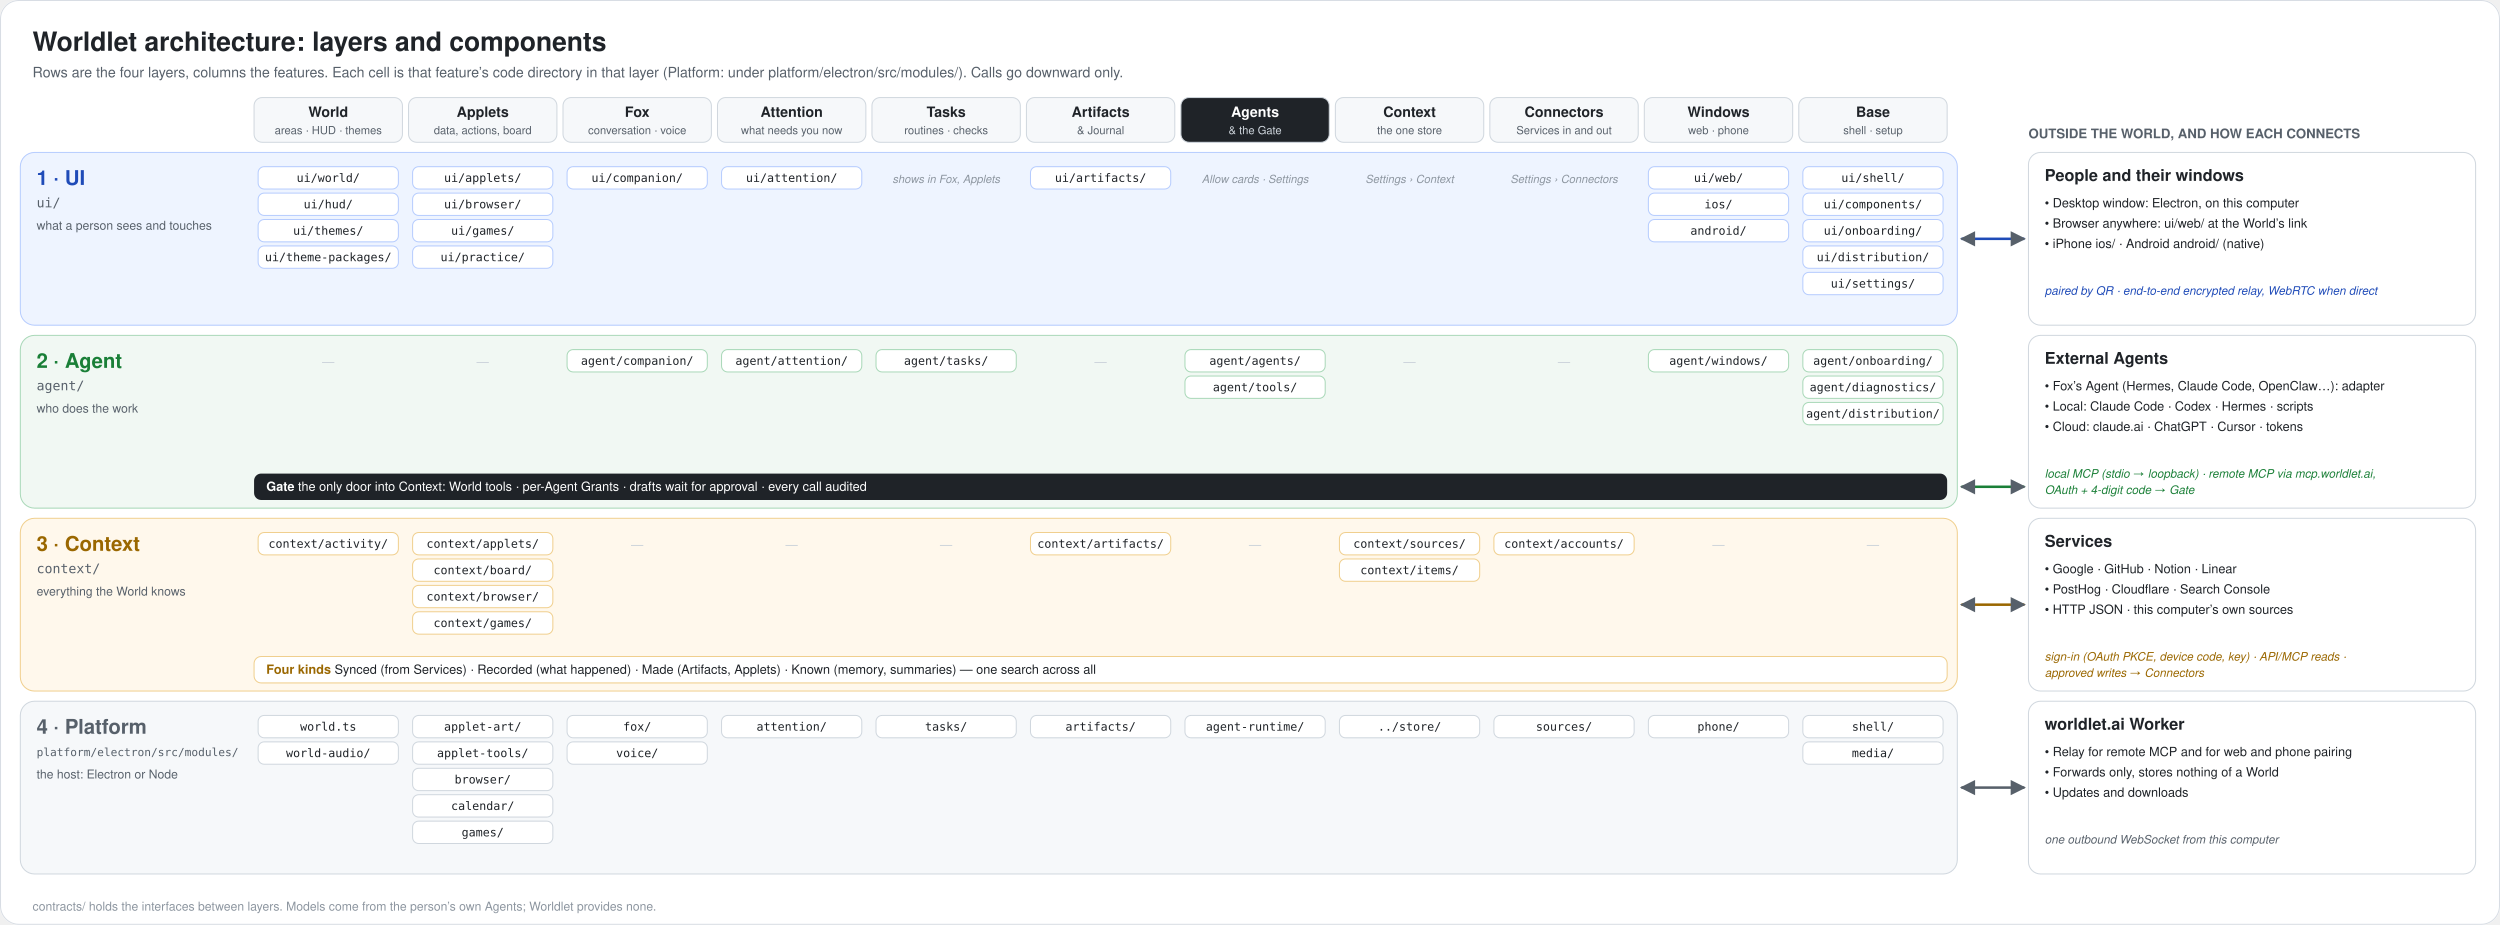
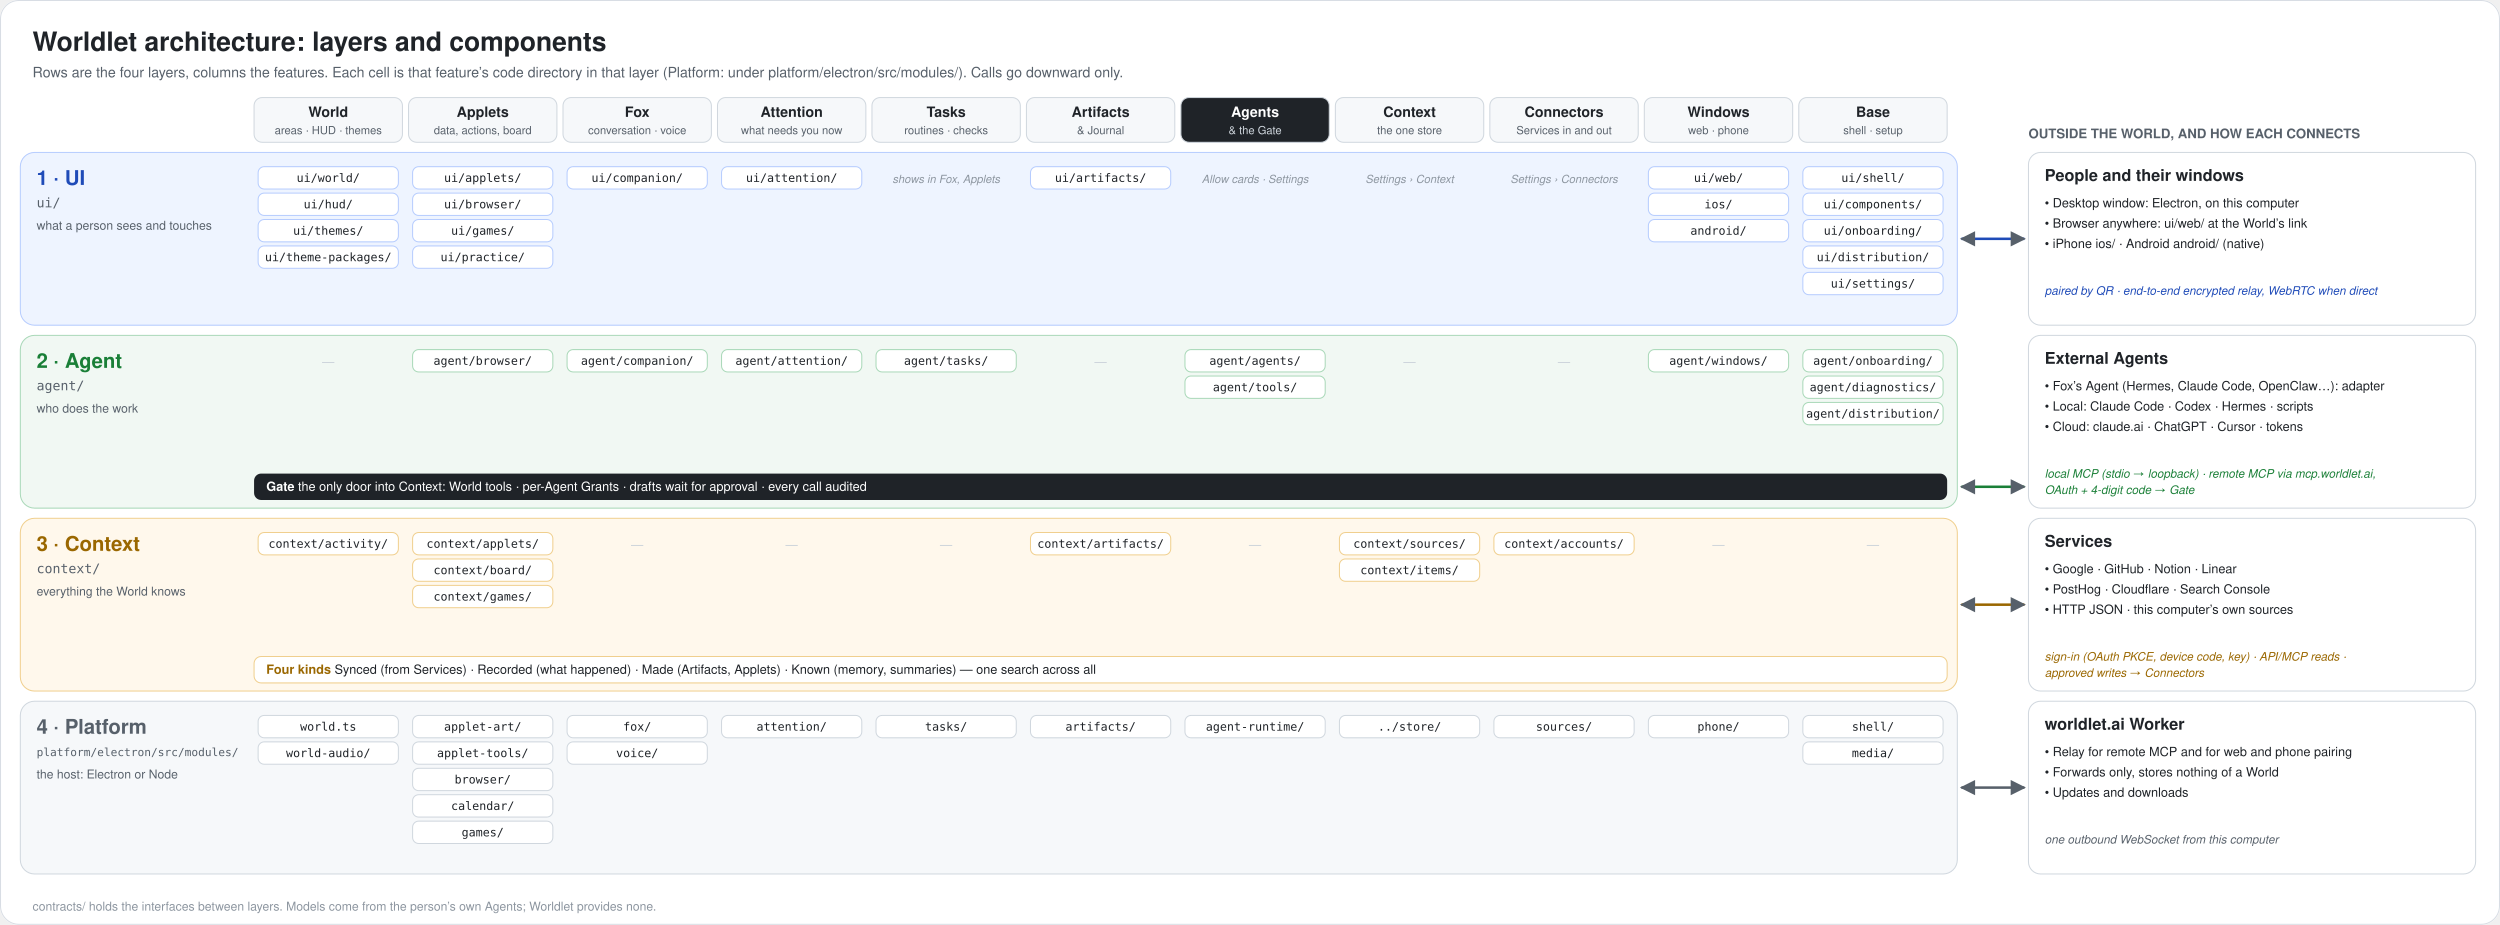
<svg xmlns="http://www.w3.org/2000/svg" width="2460" height="910" viewBox="0 0 2460 910" font-family="-apple-system, 'Segoe UI', Helvetica, Arial, sans-serif">
  <defs>
    <marker id="ar" viewBox="0 0 10 10" refX="9" refY="5" markerWidth="6" markerHeight="6" orient="auto-start-reverse">
      <path d="M0 0L10 5L0 10z" fill="#57606A" />
    </marker>
  </defs>
  <rect width="2460" height="910" rx="18" fill="#FFFFFF" />
  <rect x="0.5" y="0.5" width="2459" height="909" rx="18" fill="none" stroke="#D8DDE4" />
  <text x="32" y="50" font-size="26" font-weight="700" fill="#1F2328">Worldlet architecture: layers and components</text>
  <text x="32" y="76" font-size="14" fill="#57606A">Rows are the four layers, columns the features. Each cell is that feature’s code directory in that layer (Platform: under platform/electron/src/modules/). Calls go downward only.</text>
  <rect x="250" y="96" width="146" height="44" rx="8" fill="#F6F8FA" stroke="#D0D7DE" />
  <text x="323.0" y="115" font-size="14" font-weight="700" text-anchor="middle" fill="#1F2328">World</text>
  <text x="323.0" y="132" font-size="11" text-anchor="middle" fill="#57606A">areas · HUD · themes</text>
  <rect x="402" y="96" width="146" height="44" rx="8" fill="#F6F8FA" stroke="#D0D7DE" />
  <text x="475.0" y="115" font-size="14" font-weight="700" text-anchor="middle" fill="#1F2328">Applets</text>
  <text x="475.0" y="132" font-size="11" text-anchor="middle" fill="#57606A">data, actions, board</text>
  <rect x="554" y="96" width="146" height="44" rx="8" fill="#F6F8FA" stroke="#D0D7DE" />
  <text x="627.0" y="115" font-size="14" font-weight="700" text-anchor="middle" fill="#1F2328">Fox</text>
  <text x="627.0" y="132" font-size="11" text-anchor="middle" fill="#57606A">conversation · voice</text>
  <rect x="706" y="96" width="146" height="44" rx="8" fill="#F6F8FA" stroke="#D0D7DE" />
  <text x="779.0" y="115" font-size="14" font-weight="700" text-anchor="middle" fill="#1F2328">Attention</text>
  <text x="779.0" y="132" font-size="11" text-anchor="middle" fill="#57606A">what needs you now</text>
  <rect x="858" y="96" width="146" height="44" rx="8" fill="#F6F8FA" stroke="#D0D7DE" />
  <text x="931.0" y="115" font-size="14" font-weight="700" text-anchor="middle" fill="#1F2328">Tasks</text>
  <text x="931.0" y="132" font-size="11" text-anchor="middle" fill="#57606A">routines · checks</text>
  <rect x="1010" y="96" width="146" height="44" rx="8" fill="#F6F8FA" stroke="#D0D7DE" />
  <text x="1083.0" y="115" font-size="14" font-weight="700" text-anchor="middle" fill="#1F2328">Artifacts</text>
  <text x="1083.0" y="132" font-size="11" text-anchor="middle" fill="#57606A">&amp; Journal</text>
  <rect x="1162" y="96" width="146" height="44" rx="8" fill="#1F2328" stroke="#D0D7DE" />
  <text x="1235.0" y="115" font-size="14" font-weight="700" text-anchor="middle" fill="#FFFFFF">Agents</text>
  <text x="1235.0" y="132" font-size="11" text-anchor="middle" fill="#D0D7DE">&amp; the Gate</text>
  <rect x="1314" y="96" width="146" height="44" rx="8" fill="#F6F8FA" stroke="#D0D7DE" />
  <text x="1387.0" y="115" font-size="14" font-weight="700" text-anchor="middle" fill="#1F2328">Context</text>
  <text x="1387.0" y="132" font-size="11" text-anchor="middle" fill="#57606A">the one store</text>
  <rect x="1466" y="96" width="146" height="44" rx="8" fill="#F6F8FA" stroke="#D0D7DE" />
  <text x="1539.0" y="115" font-size="14" font-weight="700" text-anchor="middle" fill="#1F2328">Connectors</text>
  <text x="1539.0" y="132" font-size="11" text-anchor="middle" fill="#57606A">Services in and out</text>
  <rect x="1618" y="96" width="146" height="44" rx="8" fill="#F6F8FA" stroke="#D0D7DE" />
  <text x="1691.0" y="115" font-size="14" font-weight="700" text-anchor="middle" fill="#1F2328">Windows</text>
  <text x="1691.0" y="132" font-size="11" text-anchor="middle" fill="#57606A">web · phone</text>
  <rect x="1770" y="96" width="146" height="44" rx="8" fill="#F6F8FA" stroke="#D0D7DE" />
  <text x="1843.0" y="115" font-size="14" font-weight="700" text-anchor="middle" fill="#1F2328">Base</text>
  <text x="1843.0" y="132" font-size="11" text-anchor="middle" fill="#57606A">shell · setup</text>
  <rect x="20" y="150" width="1906" height="170" rx="14" fill="#EEF4FF" stroke="#B6CCFE" />
  <text x="36" y="182" font-size="20" font-weight="800" fill="#1F4BB8">1 · UI</text>
  <text x="36" y="204" font-size="13" font-family="ui-monospace, Menlo, monospace" fill="#57606A">ui/</text>
  <text x="36" y="226" font-size="12" fill="#57606A">what a person sees and touches</text>
  <rect x="254" y="164" width="138" height="22" rx="6" fill="#FFFFFF" stroke="#B6CCFE" />
  <text x="323.0" y="179" font-size="11.5" font-family="ui-monospace, Menlo, monospace" text-anchor="middle" fill="#1F2328">ui/world/</text>
  <rect x="254" y="190" width="138" height="22" rx="6" fill="#FFFFFF" stroke="#B6CCFE" />
  <text x="323.0" y="205" font-size="11.5" font-family="ui-monospace, Menlo, monospace" text-anchor="middle" fill="#1F2328">ui/hud/</text>
  <rect x="254" y="216" width="138" height="22" rx="6" fill="#FFFFFF" stroke="#B6CCFE" />
  <text x="323.0" y="231" font-size="11.5" font-family="ui-monospace, Menlo, monospace" text-anchor="middle" fill="#1F2328">ui/themes/</text>
  <rect x="254" y="242" width="138" height="22" rx="6" fill="#FFFFFF" stroke="#B6CCFE" />
  <text x="323.0" y="257" font-size="11.5" font-family="ui-monospace, Menlo, monospace" text-anchor="middle" fill="#1F2328">ui/theme-packages/</text>
  <rect x="406" y="164" width="138" height="22" rx="6" fill="#FFFFFF" stroke="#B6CCFE" />
  <text x="475.0" y="179" font-size="11.5" font-family="ui-monospace, Menlo, monospace" text-anchor="middle" fill="#1F2328">ui/applets/</text>
  <rect x="406" y="190" width="138" height="22" rx="6" fill="#FFFFFF" stroke="#B6CCFE" />
  <text x="475.0" y="205" font-size="11.5" font-family="ui-monospace, Menlo, monospace" text-anchor="middle" fill="#1F2328">ui/browser/</text>
  <rect x="406" y="216" width="138" height="22" rx="6" fill="#FFFFFF" stroke="#B6CCFE" />
  <text x="475.0" y="231" font-size="11.5" font-family="ui-monospace, Menlo, monospace" text-anchor="middle" fill="#1F2328">ui/games/</text>
  <rect x="406" y="242" width="138" height="22" rx="6" fill="#FFFFFF" stroke="#B6CCFE" />
  <text x="475.0" y="257" font-size="11.5" font-family="ui-monospace, Menlo, monospace" text-anchor="middle" fill="#1F2328">ui/practice/</text>
  <rect x="558" y="164" width="138" height="22" rx="6" fill="#FFFFFF" stroke="#B6CCFE" />
  <text x="627.0" y="179" font-size="11.5" font-family="ui-monospace, Menlo, monospace" text-anchor="middle" fill="#1F2328">ui/companion/</text>
  <rect x="710" y="164" width="138" height="22" rx="6" fill="#FFFFFF" stroke="#B6CCFE" />
  <text x="779.0" y="179" font-size="11.5" font-family="ui-monospace, Menlo, monospace" text-anchor="middle" fill="#1F2328">ui/attention/</text>
  <text x="931.0" y="180" font-size="11" text-anchor="middle" fill="#8C959F" font-style="italic">shows in Fox, Applets</text>
  <rect x="1014" y="164" width="138" height="22" rx="6" fill="#FFFFFF" stroke="#B6CCFE" />
  <text x="1083.0" y="179" font-size="11.5" font-family="ui-monospace, Menlo, monospace" text-anchor="middle" fill="#1F2328">ui/artifacts/</text>
  <text x="1235.0" y="180" font-size="11" text-anchor="middle" fill="#8C959F" font-style="italic">Allow cards · Settings</text>
  <text x="1387.0" y="180" font-size="11" text-anchor="middle" fill="#8C959F" font-style="italic">Settings › Context</text>
  <text x="1539.0" y="180" font-size="11" text-anchor="middle" fill="#8C959F" font-style="italic">Settings › Connectors</text>
  <rect x="1622" y="164" width="138" height="22" rx="6" fill="#FFFFFF" stroke="#B6CCFE" />
  <text x="1691.0" y="179" font-size="11.5" font-family="ui-monospace, Menlo, monospace" text-anchor="middle" fill="#1F2328">ui/web/</text>
  <rect x="1622" y="190" width="138" height="22" rx="6" fill="#FFFFFF" stroke="#B6CCFE" />
  <text x="1691.0" y="205" font-size="11.5" font-family="ui-monospace, Menlo, monospace" text-anchor="middle" fill="#1F2328">ios/</text>
  <rect x="1622" y="216" width="138" height="22" rx="6" fill="#FFFFFF" stroke="#B6CCFE" />
  <text x="1691.0" y="231" font-size="11.5" font-family="ui-monospace, Menlo, monospace" text-anchor="middle" fill="#1F2328">android/</text>
  <rect x="1774" y="164" width="138" height="22" rx="6" fill="#FFFFFF" stroke="#B6CCFE" />
  <text x="1843.0" y="179" font-size="11.5" font-family="ui-monospace, Menlo, monospace" text-anchor="middle" fill="#1F2328">ui/shell/</text>
  <rect x="1774" y="190" width="138" height="22" rx="6" fill="#FFFFFF" stroke="#B6CCFE" />
  <text x="1843.0" y="205" font-size="11.5" font-family="ui-monospace, Menlo, monospace" text-anchor="middle" fill="#1F2328">ui/components/</text>
  <rect x="1774" y="216" width="138" height="22" rx="6" fill="#FFFFFF" stroke="#B6CCFE" />
  <text x="1843.0" y="231" font-size="11.5" font-family="ui-monospace, Menlo, monospace" text-anchor="middle" fill="#1F2328">ui/onboarding/</text>
  <rect x="1774" y="242" width="138" height="22" rx="6" fill="#FFFFFF" stroke="#B6CCFE" />
  <text x="1843.0" y="257" font-size="11.5" font-family="ui-monospace, Menlo, monospace" text-anchor="middle" fill="#1F2328">ui/distribution/</text>
  <rect x="1774" y="268" width="138" height="22" rx="6" fill="#FFFFFF" stroke="#B6CCFE" />
  <text x="1843.0" y="283" font-size="11.5" font-family="ui-monospace, Menlo, monospace" text-anchor="middle" fill="#1F2328">ui/settings/</text>
  <rect x="20" y="330" width="1906" height="170" rx="14" fill="#F1F8F3" stroke="#A9D8B8" />
  <text x="36" y="362" font-size="20" font-weight="800" fill="#1A7F37">2 · Agent</text>
  <text x="36" y="384" font-size="13" font-family="ui-monospace, Menlo, monospace" fill="#57606A">agent/</text>
  <text x="36" y="406" font-size="12" fill="#57606A">who does the work</text>
  <text x="323.0" y="360" font-size="12" text-anchor="middle" fill="#C9D1D9">—</text>
-   <text x="475.0" y="360" font-size="12" text-anchor="middle" fill="#C9D1D9">—</text>
+   <rect x="406" y="344" width="138" height="22" rx="6" fill="#FFFFFF" stroke="#A9D8B8" />
+   <text x="475.0" y="359" font-size="11.5" font-family="ui-monospace, Menlo, monospace" text-anchor="middle" fill="#1F2328">agent/browser/</text>
  <rect x="558" y="344" width="138" height="22" rx="6" fill="#FFFFFF" stroke="#A9D8B8" />
  <text x="627.0" y="359" font-size="11.5" font-family="ui-monospace, Menlo, monospace" text-anchor="middle" fill="#1F2328">agent/companion/</text>
  <rect x="710" y="344" width="138" height="22" rx="6" fill="#FFFFFF" stroke="#A9D8B8" />
  <text x="779.0" y="359" font-size="11.5" font-family="ui-monospace, Menlo, monospace" text-anchor="middle" fill="#1F2328">agent/attention/</text>
  <rect x="862" y="344" width="138" height="22" rx="6" fill="#FFFFFF" stroke="#A9D8B8" />
  <text x="931.0" y="359" font-size="11.5" font-family="ui-monospace, Menlo, monospace" text-anchor="middle" fill="#1F2328">agent/tasks/</text>
  <text x="1083.0" y="360" font-size="12" text-anchor="middle" fill="#C9D1D9">—</text>
  <rect x="1166" y="344" width="138" height="22" rx="6" fill="#FFFFFF" stroke="#A9D8B8" />
  <text x="1235.0" y="359" font-size="11.5" font-family="ui-monospace, Menlo, monospace" text-anchor="middle" fill="#1F2328">agent/agents/</text>
  <rect x="1166" y="370" width="138" height="22" rx="6" fill="#FFFFFF" stroke="#A9D8B8" />
  <text x="1235.0" y="385" font-size="11.5" font-family="ui-monospace, Menlo, monospace" text-anchor="middle" fill="#1F2328">agent/tools/</text>
  <text x="1387.0" y="360" font-size="12" text-anchor="middle" fill="#C9D1D9">—</text>
  <text x="1539.0" y="360" font-size="12" text-anchor="middle" fill="#C9D1D9">—</text>
  <rect x="1622" y="344" width="138" height="22" rx="6" fill="#FFFFFF" stroke="#A9D8B8" />
  <text x="1691.0" y="359" font-size="11.5" font-family="ui-monospace, Menlo, monospace" text-anchor="middle" fill="#1F2328">agent/windows/</text>
  <rect x="1774" y="344" width="138" height="22" rx="6" fill="#FFFFFF" stroke="#A9D8B8" />
  <text x="1843.0" y="359" font-size="11.5" font-family="ui-monospace, Menlo, monospace" text-anchor="middle" fill="#1F2328">agent/onboarding/</text>
  <rect x="1774" y="370" width="138" height="22" rx="6" fill="#FFFFFF" stroke="#A9D8B8" />
  <text x="1843.0" y="385" font-size="11.5" font-family="ui-monospace, Menlo, monospace" text-anchor="middle" fill="#1F2328">agent/diagnostics/</text>
  <rect x="1774" y="396" width="138" height="22" rx="6" fill="#FFFFFF" stroke="#A9D8B8" />
  <text x="1843.0" y="411" font-size="11.5" font-family="ui-monospace, Menlo, monospace" text-anchor="middle" fill="#1F2328">agent/distribution/</text>
  <rect x="250" y="466" width="1666" height="26" rx="7" fill="#1F2328" />
  <text x="262" y="483" font-size="12.5" fill="#FFFFFF">
    <tspan font-weight="800">Gate</tspan>  the only door into Context: World tools · per-Agent Grants · drafts wait for approval · every call audited</text>
  <rect x="20" y="510" width="1906" height="170" rx="14" fill="#FFF8EC" stroke="#F0CF8E" />
  <text x="36" y="542" font-size="20" font-weight="800" fill="#9A6700">3 · Context</text>
  <text x="36" y="564" font-size="13" font-family="ui-monospace, Menlo, monospace" fill="#57606A">context/</text>
  <text x="36" y="586" font-size="12" fill="#57606A">everything the World knows</text>
  <rect x="254" y="524" width="138" height="22" rx="6" fill="#FFFFFF" stroke="#F0CF8E" />
  <text x="323.0" y="539" font-size="11.5" font-family="ui-monospace, Menlo, monospace" text-anchor="middle" fill="#1F2328">context/activity/</text>
  <rect x="406" y="524" width="138" height="22" rx="6" fill="#FFFFFF" stroke="#F0CF8E" />
  <text x="475.0" y="539" font-size="11.5" font-family="ui-monospace, Menlo, monospace" text-anchor="middle" fill="#1F2328">context/applets/</text>
  <rect x="406" y="550" width="138" height="22" rx="6" fill="#FFFFFF" stroke="#F0CF8E" />
  <text x="475.0" y="565" font-size="11.5" font-family="ui-monospace, Menlo, monospace" text-anchor="middle" fill="#1F2328">context/board/</text>
  <rect x="406" y="576" width="138" height="22" rx="6" fill="#FFFFFF" stroke="#F0CF8E" />
-   <text x="475.0" y="591" font-size="11.5" font-family="ui-monospace, Menlo, monospace" text-anchor="middle" fill="#1F2328">context/browser/</text>
-   <rect x="406" y="602" width="138" height="22" rx="6" fill="#FFFFFF" stroke="#F0CF8E" />
-   <text x="475.0" y="617" font-size="11.5" font-family="ui-monospace, Menlo, monospace" text-anchor="middle" fill="#1F2328">context/games/</text>
+   <text x="475.0" y="591" font-size="11.5" font-family="ui-monospace, Menlo, monospace" text-anchor="middle" fill="#1F2328">context/games/</text>
  <text x="627.0" y="540" font-size="12" text-anchor="middle" fill="#C9D1D9">—</text>
  <text x="779.0" y="540" font-size="12" text-anchor="middle" fill="#C9D1D9">—</text>
  <text x="931.0" y="540" font-size="12" text-anchor="middle" fill="#C9D1D9">—</text>
  <rect x="1014" y="524" width="138" height="22" rx="6" fill="#FFFFFF" stroke="#F0CF8E" />
  <text x="1083.0" y="539" font-size="11.5" font-family="ui-monospace, Menlo, monospace" text-anchor="middle" fill="#1F2328">context/artifacts/</text>
  <text x="1235.0" y="540" font-size="12" text-anchor="middle" fill="#C9D1D9">—</text>
  <rect x="1318" y="524" width="138" height="22" rx="6" fill="#FFFFFF" stroke="#F0CF8E" />
  <text x="1387.0" y="539" font-size="11.5" font-family="ui-monospace, Menlo, monospace" text-anchor="middle" fill="#1F2328">context/sources/</text>
  <rect x="1318" y="550" width="138" height="22" rx="6" fill="#FFFFFF" stroke="#F0CF8E" />
  <text x="1387.0" y="565" font-size="11.5" font-family="ui-monospace, Menlo, monospace" text-anchor="middle" fill="#1F2328">context/items/</text>
  <rect x="1470" y="524" width="138" height="22" rx="6" fill="#FFFFFF" stroke="#F0CF8E" />
  <text x="1539.0" y="539" font-size="11.5" font-family="ui-monospace, Menlo, monospace" text-anchor="middle" fill="#1F2328">context/accounts/</text>
  <text x="1691.0" y="540" font-size="12" text-anchor="middle" fill="#C9D1D9">—</text>
  <text x="1843.0" y="540" font-size="12" text-anchor="middle" fill="#C9D1D9">—</text>
  <rect x="250" y="646" width="1666" height="26" rx="7" fill="#FFFFFF" stroke="#F0CF8E" />
  <text x="262" y="663" font-size="12.5" fill="#1F2328">
    <tspan font-weight="800" fill="#9A6700">Four kinds</tspan>  Synced (from Services) · Recorded (what happened) · Made (Artifacts, Applets) · Known (memory, summaries) — one search across all</text>
  <rect x="20" y="690" width="1906" height="170" rx="14" fill="#F6F8FA" stroke="#D0D7DE" />
  <text x="36" y="722" font-size="20" font-weight="800" fill="#57606A">4 · Platform</text>
  <text x="36" y="744" font-size="11" font-family="ui-monospace, Menlo, monospace" fill="#57606A">platform/electron/src/modules/</text>
  <text x="36" y="766" font-size="12" fill="#57606A">the host: Electron or Node</text>
  <rect x="254" y="704" width="138" height="22" rx="6" fill="#FFFFFF" stroke="#D0D7DE" />
  <text x="323.0" y="719" font-size="11.5" font-family="ui-monospace, Menlo, monospace" text-anchor="middle" fill="#1F2328">world.ts</text>
  <rect x="254" y="730" width="138" height="22" rx="6" fill="#FFFFFF" stroke="#D0D7DE" />
  <text x="323.0" y="745" font-size="11.5" font-family="ui-monospace, Menlo, monospace" text-anchor="middle" fill="#1F2328">world-audio/</text>
  <rect x="406" y="704" width="138" height="22" rx="6" fill="#FFFFFF" stroke="#D0D7DE" />
  <text x="475.0" y="719" font-size="11.5" font-family="ui-monospace, Menlo, monospace" text-anchor="middle" fill="#1F2328">applet-art/</text>
  <rect x="406" y="730" width="138" height="22" rx="6" fill="#FFFFFF" stroke="#D0D7DE" />
  <text x="475.0" y="745" font-size="11.5" font-family="ui-monospace, Menlo, monospace" text-anchor="middle" fill="#1F2328">applet-tools/</text>
  <rect x="406" y="756" width="138" height="22" rx="6" fill="#FFFFFF" stroke="#D0D7DE" />
  <text x="475.0" y="771" font-size="11.5" font-family="ui-monospace, Menlo, monospace" text-anchor="middle" fill="#1F2328">browser/</text>
  <rect x="406" y="782" width="138" height="22" rx="6" fill="#FFFFFF" stroke="#D0D7DE" />
  <text x="475.0" y="797" font-size="11.5" font-family="ui-monospace, Menlo, monospace" text-anchor="middle" fill="#1F2328">calendar/</text>
  <rect x="406" y="808" width="138" height="22" rx="6" fill="#FFFFFF" stroke="#D0D7DE" />
  <text x="475.0" y="823" font-size="11.5" font-family="ui-monospace, Menlo, monospace" text-anchor="middle" fill="#1F2328">games/</text>
  <rect x="558" y="704" width="138" height="22" rx="6" fill="#FFFFFF" stroke="#D0D7DE" />
  <text x="627.0" y="719" font-size="11.5" font-family="ui-monospace, Menlo, monospace" text-anchor="middle" fill="#1F2328">fox/</text>
  <rect x="558" y="730" width="138" height="22" rx="6" fill="#FFFFFF" stroke="#D0D7DE" />
  <text x="627.0" y="745" font-size="11.5" font-family="ui-monospace, Menlo, monospace" text-anchor="middle" fill="#1F2328">voice/</text>
  <rect x="710" y="704" width="138" height="22" rx="6" fill="#FFFFFF" stroke="#D0D7DE" />
  <text x="779.0" y="719" font-size="11.5" font-family="ui-monospace, Menlo, monospace" text-anchor="middle" fill="#1F2328">attention/</text>
  <rect x="862" y="704" width="138" height="22" rx="6" fill="#FFFFFF" stroke="#D0D7DE" />
  <text x="931.0" y="719" font-size="11.5" font-family="ui-monospace, Menlo, monospace" text-anchor="middle" fill="#1F2328">tasks/</text>
  <rect x="1014" y="704" width="138" height="22" rx="6" fill="#FFFFFF" stroke="#D0D7DE" />
  <text x="1083.0" y="719" font-size="11.5" font-family="ui-monospace, Menlo, monospace" text-anchor="middle" fill="#1F2328">artifacts/</text>
  <rect x="1166" y="704" width="138" height="22" rx="6" fill="#FFFFFF" stroke="#D0D7DE" />
  <text x="1235.0" y="719" font-size="11.5" font-family="ui-monospace, Menlo, monospace" text-anchor="middle" fill="#1F2328">agent-runtime/</text>
  <rect x="1318" y="704" width="138" height="22" rx="6" fill="#FFFFFF" stroke="#D0D7DE" />
  <text x="1387.0" y="719" font-size="11.5" font-family="ui-monospace, Menlo, monospace" text-anchor="middle" fill="#1F2328">../store/</text>
  <rect x="1470" y="704" width="138" height="22" rx="6" fill="#FFFFFF" stroke="#D0D7DE" />
  <text x="1539.0" y="719" font-size="11.5" font-family="ui-monospace, Menlo, monospace" text-anchor="middle" fill="#1F2328">sources/</text>
  <rect x="1622" y="704" width="138" height="22" rx="6" fill="#FFFFFF" stroke="#D0D7DE" />
  <text x="1691.0" y="719" font-size="11.5" font-family="ui-monospace, Menlo, monospace" text-anchor="middle" fill="#1F2328">phone/</text>
  <rect x="1774" y="704" width="138" height="22" rx="6" fill="#FFFFFF" stroke="#D0D7DE" />
  <text x="1843.0" y="719" font-size="11.5" font-family="ui-monospace, Menlo, monospace" text-anchor="middle" fill="#1F2328">shell/</text>
  <rect x="1774" y="730" width="138" height="22" rx="6" fill="#FFFFFF" stroke="#D0D7DE" />
  <text x="1843.0" y="745" font-size="11.5" font-family="ui-monospace, Menlo, monospace" text-anchor="middle" fill="#1F2328">media/</text>
  <text x="1996" y="136" font-size="13" font-weight="700" fill="#57606A">OUTSIDE THE WORLD, AND HOW EACH CONNECTS</text>
  <rect x="1996" y="150" width="440" height="170" rx="12" fill="#FFFFFF" stroke="#D0D7DE" />
  <text x="2012" y="178" font-size="16" font-weight="700" fill="#1F2328">People and their windows</text>
  <text x="2012" y="204" font-size="12.5" fill="#1F2328">• Desktop window: Electron, on this computer</text>
  <text x="2012" y="224" font-size="12.5" fill="#1F2328">• Browser anywhere: ui/web/ at the World’s link</text>
  <text x="2012" y="244" font-size="12.5" fill="#1F2328">• iPhone ios/ · Android android/ (native)</text>
  <text x="2012" y="290" font-size="11.5" fill="#1F4BB8" font-style="italic">paired by QR · end-to-end encrypted relay, WebRTC when direct</text>
  <line x1="1992" y1="235.0" x2="1930" y2="235.0" stroke="#1F4BB8" stroke-width="2.5" marker-start="url(#ar)" marker-end="url(#ar)" />
  <rect x="1996" y="330" width="440" height="170" rx="12" fill="#FFFFFF" stroke="#D0D7DE" />
  <text x="2012" y="358" font-size="16" font-weight="700" fill="#1F2328">External Agents</text>
  <text x="2012" y="384" font-size="12.5" fill="#1F2328">• Fox’s Agent (Hermes, Claude Code, OpenClaw…): adapter</text>
  <text x="2012" y="404" font-size="12.5" fill="#1F2328">• Local: Claude Code · Codex · Hermes · scripts</text>
  <text x="2012" y="424" font-size="12.5" fill="#1F2328">• Cloud: claude.ai · ChatGPT · Cursor · tokens</text>
  <text x="2012" y="470" font-size="11.5" fill="#1A7F37" font-style="italic">local MCP (stdio → loopback) · remote MCP via mcp.worldlet.ai,</text>
  <text x="2012" y="486" font-size="11.5" fill="#1A7F37" font-style="italic">OAuth + 4-digit code → Gate</text>
  <line x1="1992" y1="479" x2="1930" y2="479" stroke="#1A7F37" stroke-width="2.5" marker-start="url(#ar)" marker-end="url(#ar)" />
  <rect x="1996" y="510" width="440" height="170" rx="12" fill="#FFFFFF" stroke="#D0D7DE" />
  <text x="2012" y="538" font-size="16" font-weight="700" fill="#1F2328">Services</text>
  <text x="2012" y="564" font-size="12.5" fill="#1F2328">• Google · GitHub · Notion · Linear</text>
  <text x="2012" y="584" font-size="12.5" fill="#1F2328">• PostHog · Cloudflare · Search Console</text>
  <text x="2012" y="604" font-size="12.5" fill="#1F2328">• HTTP JSON · this computer’s own sources</text>
  <text x="2012" y="650" font-size="11.5" fill="#9A6700" font-style="italic">sign-in (OAuth PKCE, device code, key) · API/MCP reads ·</text>
  <text x="2012" y="666" font-size="11.5" fill="#9A6700" font-style="italic">approved writes → Connectors</text>
  <line x1="1992" y1="595.0" x2="1930" y2="595.0" stroke="#9A6700" stroke-width="2.5" marker-start="url(#ar)" marker-end="url(#ar)" />
  <rect x="1996" y="690" width="440" height="170" rx="12" fill="#FFFFFF" stroke="#D0D7DE" />
  <text x="2012" y="718" font-size="16" font-weight="700" fill="#1F2328">worldlet.ai Worker</text>
  <text x="2012" y="744" font-size="12.5" fill="#1F2328">• Relay for remote MCP and for web and phone pairing</text>
  <text x="2012" y="764" font-size="12.5" fill="#1F2328">• Forwards only, stores nothing of a World</text>
  <text x="2012" y="784" font-size="12.5" fill="#1F2328">• Updates and downloads</text>
  <text x="2012" y="830" font-size="11.5" fill="#57606A" font-style="italic">one outbound WebSocket from this computer</text>
  <line x1="1992" y1="775.0" x2="1930" y2="775.0" stroke="#57606A" stroke-width="2.5" marker-start="url(#ar)" marker-end="url(#ar)" />
  <text x="32" y="896" font-size="12" fill="#8C959F">contracts/ holds the interfaces between layers. Models come from the person’s own Agents; Worldlet provides none.</text>
</svg>
